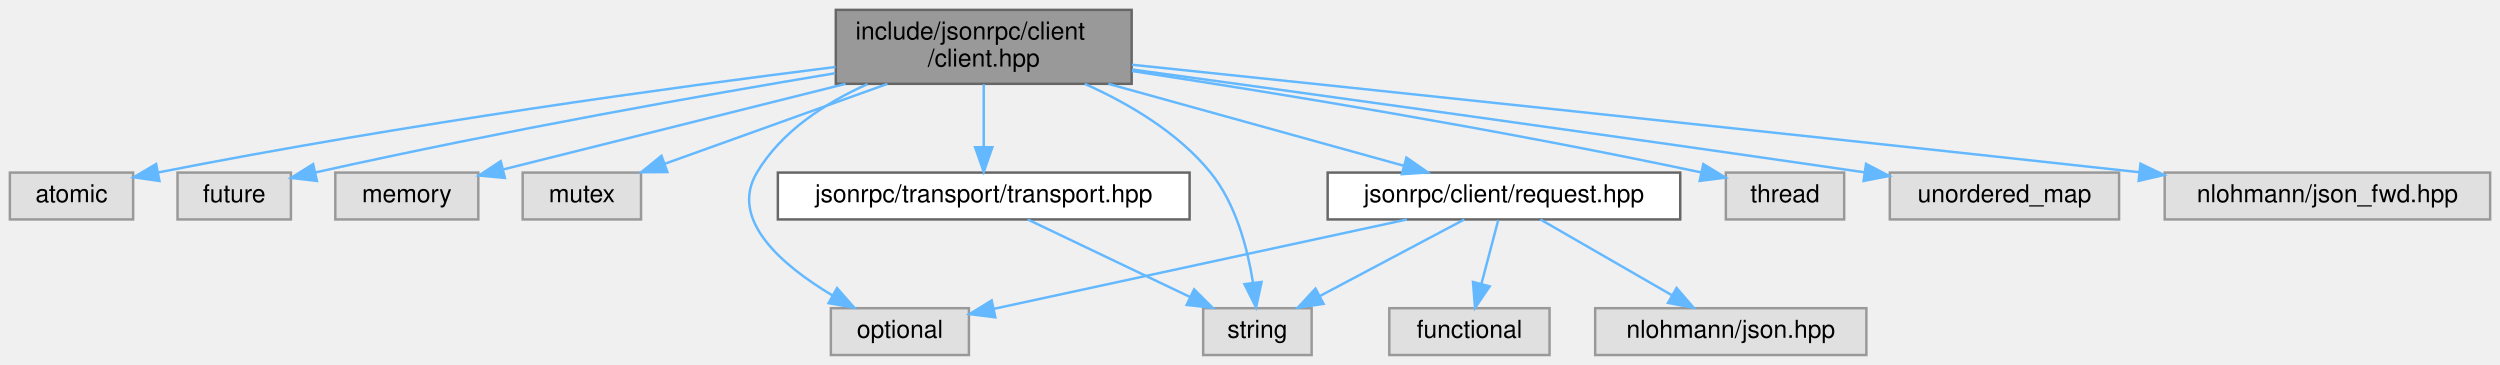
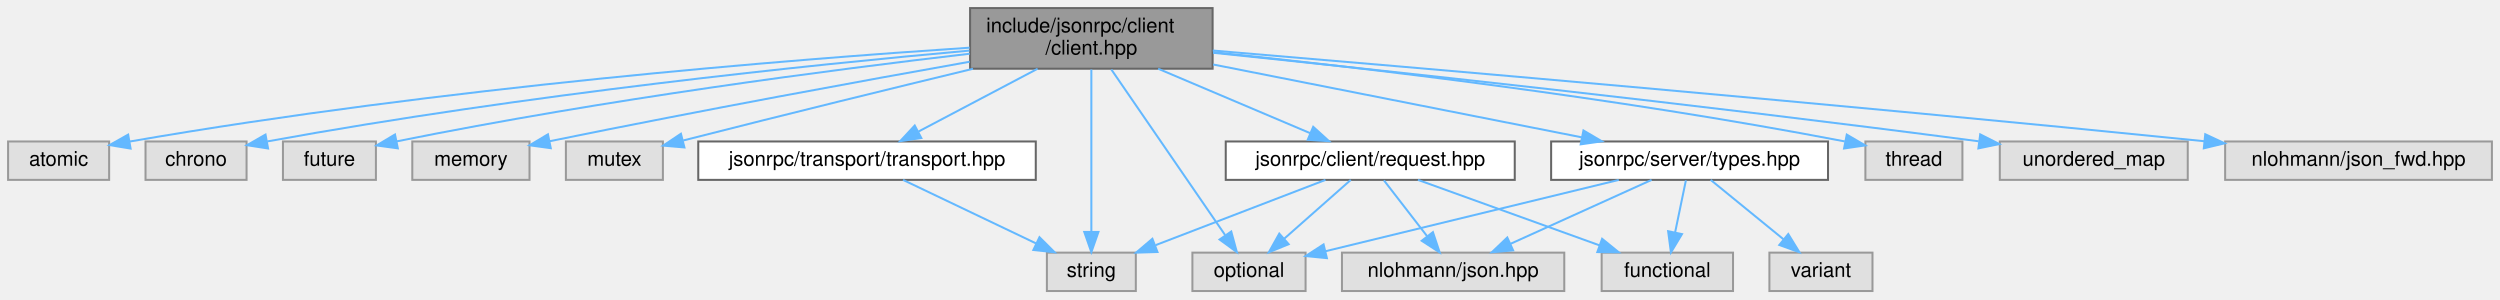
- <svg xmlns="http://www.w3.org/2000/svg" xmlns:xlink="http://www.w3.org/1999/xlink" width="1014pt" height="148pt" viewBox="0.00 0.00 1014.00 148.00">
+ <svg xmlns="http://www.w3.org/2000/svg" xmlns:xlink="http://www.w3.org/1999/xlink" width="1237pt" height="148pt" viewBox="0.00 0.00 1237.00 148.00">
  <g id="graph0" class="graph" transform="scale(1 1) rotate(0) translate(4 144)">
    <g id="Node000001" class="node">
      <g id="a_Node000001">
        <a xlink:title=" ">
-           <polygon fill="#999999" stroke="#666666" points="455,-140 335,-140 335,-110 455,-110 455,-140" />
-           <text text-anchor="start" x="343" y="-128" font-family="Helvetica,sans-Serif" font-size="10.00">include/jsonrpc/client</text>
-           <text text-anchor="middle" x="395" y="-117" font-family="Helvetica,sans-Serif" font-size="10.00">/client.hpp</text>
+           <polygon fill="#999999" stroke="#666666" points="596,-140 476,-140 476,-110 596,-110 596,-140" />
+           <text text-anchor="start" x="484" y="-128" font-family="Helvetica,sans-Serif" font-size="10.00">include/jsonrpc/client</text>
+           <text text-anchor="middle" x="536" y="-117" font-family="Helvetica,sans-Serif" font-size="10.00">/client.hpp</text>
        </a>
      </g>
    </g>
    <g id="Node000002" class="node">
      <g id="a_Node000002">
        <a xlink:title=" ">
          <polygon fill="#e0e0e0" stroke="#999999" points="50,-74 0,-74 0,-55 50,-55 50,-74" />
          <text text-anchor="middle" x="25" y="-62" font-family="Helvetica,sans-Serif" font-size="10.00">atomic</text>
        </a>
      </g>
    </g>
    <g id="edge1_Node000001_Node000002" class="edge">
      <g id="a_edge1_Node000001_Node000002">
        <a xlink:title=" ">
-           <path fill="none" stroke="#63b8ff" d="M334.91,-116.85C269.56,-108.67 161.87,-94.02 60.03,-74.04" />
-           <polygon fill="#63b8ff" stroke="#63b8ff" points="60.68,-70.6 50.19,-72.09 59.32,-77.47 60.68,-70.6" />
+           <path fill="none" stroke="#63b8ff" d="M475.76,-120.41C386.85,-114.51 215.2,-100.84 60.34,-74" />
+           <polygon fill="#63b8ff" stroke="#63b8ff" points="60.62,-70.49 50.17,-72.21 59.41,-77.39 60.62,-70.49" />
        </a>
      </g>
    </g>
    <g id="Node000003" class="node">
      <g id="a_Node000003">
        <a xlink:title=" ">
-           <polygon fill="#e0e0e0" stroke="#999999" points="114,-74 68,-74 68,-55 114,-55 114,-74" />
-           <text text-anchor="middle" x="91" y="-62" font-family="Helvetica,sans-Serif" font-size="10.00">future</text>
+           <polygon fill="#e0e0e0" stroke="#999999" points="118,-74 68,-74 68,-55 118,-55 118,-74" />
+           <text text-anchor="middle" x="93" y="-62" font-family="Helvetica,sans-Serif" font-size="10.00">chrono</text>
        </a>
      </g>
    </g>
    <g id="edge2_Node000001_Node000003" class="edge">
      <g id="a_edge2_Node000001_Node000003">
        <a xlink:title=" ">
-           <path fill="none" stroke="#63b8ff" d="M334.77,-114.31C281.74,-105.47 202.23,-91.45 124.04,-74.09" />
-           <polygon fill="#63b8ff" stroke="#63b8ff" points="124.54,-70.61 114.02,-71.84 123.01,-77.45 124.54,-70.61" />
+           <path fill="none" stroke="#63b8ff" d="M475.7,-118.97C397.64,-111.95 257.27,-97.54 128.24,-74.02" />
+           <polygon fill="#63b8ff" stroke="#63b8ff" points="128.64,-70.53 118.18,-72.16 127.37,-77.42 128.64,-70.53" />
        </a>
      </g>
    </g>
    <g id="Node000004" class="node">
      <g id="a_Node000004">
        <a xlink:title=" ">
-           <polygon fill="#e0e0e0" stroke="#999999" points="190,-74 132,-74 132,-55 190,-55 190,-74" />
-           <text text-anchor="middle" x="161" y="-62" font-family="Helvetica,sans-Serif" font-size="10.00">memory</text>
+           <polygon fill="#e0e0e0" stroke="#999999" points="182,-74 136,-74 136,-55 182,-55 182,-74" />
+           <text text-anchor="middle" x="159" y="-62" font-family="Helvetica,sans-Serif" font-size="10.00">future</text>
        </a>
      </g>
    </g>
    <g id="edge3_Node000001_Node000004" class="edge">
      <g id="a_edge3_Node000001_Node000004">
        <a xlink:title=" ">
-           <path fill="none" stroke="#63b8ff" d="M338.95,-109.99C296.19,-99.3 238.36,-84.84 200.39,-75.35" />
-           <polygon fill="#63b8ff" stroke="#63b8ff" points="200.79,-71.84 190.24,-72.81 199.09,-78.63 200.79,-71.84" />
+           <path fill="none" stroke="#63b8ff" d="M475.8,-117.42C408.76,-109.61 297.04,-95.16 192.15,-74.03" />
+           <polygon fill="#63b8ff" stroke="#63b8ff" points="192.84,-70.6 182.34,-72.03 191.44,-77.46 192.84,-70.6" />
        </a>
      </g>
    </g>
    <g id="Node000005" class="node">
      <g id="a_Node000005">
        <a xlink:title=" ">
-           <polygon fill="#e0e0e0" stroke="#999999" points="256,-74 208,-74 208,-55 256,-55 256,-74" />
-           <text text-anchor="middle" x="232" y="-62" font-family="Helvetica,sans-Serif" font-size="10.00">mutex</text>
+           <polygon fill="#e0e0e0" stroke="#999999" points="258,-74 200,-74 200,-55 258,-55 258,-74" />
+           <text text-anchor="middle" x="229" y="-62" font-family="Helvetica,sans-Serif" font-size="10.00">memory</text>
        </a>
      </g>
    </g>
    <g id="edge4_Node000001_Node000005" class="edge">
      <g id="a_edge4_Node000001_Node000005">
        <a xlink:title=" ">
-           <path fill="none" stroke="#63b8ff" d="M355.96,-109.99C328.4,-100.1 291.85,-86.98 265.59,-77.56" />
-           <polygon fill="#63b8ff" stroke="#63b8ff" points="266.67,-74.22 256.07,-74.14 264.3,-80.81 266.67,-74.22" />
+           <path fill="none" stroke="#63b8ff" d="M475.78,-113.45C423.42,-104.13 345.28,-89.88 267.94,-74.13" />
+           <polygon fill="#63b8ff" stroke="#63b8ff" points="268.52,-70.68 258.02,-72.11 267.12,-77.54 268.52,-70.68" />
        </a>
      </g>
    </g>
    <g id="Node000006" class="node">
      <g id="a_Node000006">
        <a xlink:title=" ">
-           <polygon fill="#e0e0e0" stroke="#999999" points="389,-19 333,-19 333,0 389,0 389,-19" />
-           <text text-anchor="middle" x="361" y="-7" font-family="Helvetica,sans-Serif" font-size="10.00">optional</text>
+           <polygon fill="#e0e0e0" stroke="#999999" points="324,-74 276,-74 276,-55 324,-55 324,-74" />
+           <text text-anchor="middle" x="300" y="-62" font-family="Helvetica,sans-Serif" font-size="10.00">mutex</text>
        </a>
      </g>
    </g>
    <g id="edge5_Node000001_Node000006" class="edge">
      <g id="a_edge5_Node000001_Node000006">
        <a xlink:title=" ">
-           <path fill="none" stroke="#63b8ff" d="M347.88,-109.89C330.65,-102.2 312.94,-90.72 303,-74 291.55,-54.75 313.44,-36.25 333.52,-24.24" />
-           <polygon fill="#63b8ff" stroke="#63b8ff" points="335.5,-27.15 342.5,-19.2 332.07,-21.04 335.5,-27.15" />
+           <path fill="none" stroke="#63b8ff" d="M477.45,-109.97C439.02,-100.68 387.41,-88.08 334.08,-74.5" />
+           <polygon fill="#63b8ff" stroke="#63b8ff" points="334.65,-71.04 324.1,-71.95 332.92,-77.82 334.65,-71.04" />
        </a>
      </g>
    </g>
    <g id="Node000007" class="node">
      <g id="a_Node000007">
        <a xlink:title=" ">
-           <polygon fill="#e0e0e0" stroke="#999999" points="528,-19 484,-19 484,0 528,0 528,-19" />
-           <text text-anchor="middle" x="506" y="-7" font-family="Helvetica,sans-Serif" font-size="10.00">string</text>
+           <polygon fill="#e0e0e0" stroke="#999999" points="642,-19 586,-19 586,0 642,0 642,-19" />
+           <text text-anchor="middle" x="614" y="-7" font-family="Helvetica,sans-Serif" font-size="10.00">optional</text>
        </a>
      </g>
    </g>
    <g id="edge6_Node000001_Node000007" class="edge">
      <g id="a_edge6_Node000001_Node000007">
        <a xlink:title=" ">
-           <path fill="none" stroke="#63b8ff" d="M435.99,-109.98C453.92,-101.97 473.82,-90.23 487,-74 497.31,-61.3 502.03,-43.12 504.19,-29.46" />
-           <polygon fill="#63b8ff" stroke="#63b8ff" points="507.69,-29.63 505.46,-19.27 500.75,-28.76 507.69,-29.63" />
+           <path fill="none" stroke="#63b8ff" d="M545.88,-109.63C560.23,-88.75 586.79,-50.09 602.17,-27.72" />
+           <polygon fill="#63b8ff" stroke="#63b8ff" points="605.22,-29.45 608,-19.23 599.45,-25.49 605.22,-29.45" />
        </a>
      </g>
    </g>
    <g id="Node000008" class="node">
      <g id="a_Node000008">
        <a xlink:title=" ">
-           <polygon fill="#e0e0e0" stroke="#999999" points="744,-74 696,-74 696,-55 744,-55 744,-74" />
-           <text text-anchor="middle" x="720" y="-62" font-family="Helvetica,sans-Serif" font-size="10.00">thread</text>
+           <polygon fill="#e0e0e0" stroke="#999999" points="558,-19 514,-19 514,0 558,0 558,-19" />
+           <text text-anchor="middle" x="536" y="-7" font-family="Helvetica,sans-Serif" font-size="10.00">string</text>
        </a>
      </g>
    </g>
    <g id="edge7_Node000001_Node000008" class="edge">
      <g id="a_edge7_Node000001_Node000008">
        <a xlink:title=" ">
-           <path fill="none" stroke="#63b8ff" d="M455.12,-115.19C512.15,-106.5 600.43,-92.17 686.02,-74.06" />
-           <polygon fill="#63b8ff" stroke="#63b8ff" points="686.86,-77.46 695.9,-71.95 685.39,-70.62 686.86,-77.46" />
+           <path fill="none" stroke="#63b8ff" d="M536,-109.63C536,-89.21 536,-51.81 536,-29.24" />
+           <polygon fill="#63b8ff" stroke="#63b8ff" points="539.5,-29.23 536,-19.23 532.5,-29.23 539.5,-29.23" />
        </a>
      </g>
    </g>
    <g id="Node000009" class="node">
      <g id="a_Node000009">
        <a xlink:title=" ">
-           <polygon fill="#e0e0e0" stroke="#999999" points="855.5,-74 762.5,-74 762.5,-55 855.5,-55 855.5,-74" />
-           <text text-anchor="middle" x="809" y="-62" font-family="Helvetica,sans-Serif" font-size="10.00">unordered_map</text>
+           <polygon fill="#e0e0e0" stroke="#999999" points="967,-74 919,-74 919,-55 967,-55 967,-74" />
+           <text text-anchor="middle" x="943" y="-62" font-family="Helvetica,sans-Serif" font-size="10.00">thread</text>
        </a>
      </g>
    </g>
    <g id="edge8_Node000001_Node000009" class="edge">
      <g id="a_edge8_Node000001_Node000009">
        <a xlink:title=" ">
-           <path fill="none" stroke="#63b8ff" d="M455.21,-115.81C524.29,-106.37 641.26,-90.23 752.23,-74.1" />
-           <polygon fill="#63b8ff" stroke="#63b8ff" points="752.86,-77.54 762.26,-72.64 751.86,-70.61 752.86,-77.54" />
+           <path fill="none" stroke="#63b8ff" d="M596.28,-118.18C668.39,-110.71 792.91,-96.25 908.81,-74.02" />
+           <polygon fill="#63b8ff" stroke="#63b8ff" points="909.78,-77.4 918.92,-72.05 908.44,-70.53 909.78,-77.4" />
        </a>
      </g>
    </g>
    <g id="Node000010" class="node">
      <g id="a_Node000010">
        <a xlink:title=" ">
-           <polygon fill="#e0e0e0" stroke="#999999" points="1006,-74 874,-74 874,-55 1006,-55 1006,-74" />
-           <text text-anchor="middle" x="940" y="-62" font-family="Helvetica,sans-Serif" font-size="10.00">nlohmann/json_fwd.hpp</text>
+           <polygon fill="#e0e0e0" stroke="#999999" points="1078.5,-74 985.5,-74 985.5,-55 1078.5,-55 1078.5,-74" />
+           <text text-anchor="middle" x="1032" y="-62" font-family="Helvetica,sans-Serif" font-size="10.00">unordered_map</text>
        </a>
      </g>
    </g>
    <g id="edge9_Node000001_Node000010" class="edge">
      <g id="a_edge9_Node000001_Node000010">
        <a xlink:title=" ">
-           <path fill="none" stroke="#63b8ff" d="M455.11,-117.74C542.58,-108.6 710.37,-90.95 863.67,-74.14" />
-           <polygon fill="#63b8ff" stroke="#63b8ff" points="864.19,-77.6 873.75,-73.03 863.43,-70.65 864.19,-77.6" />
+           <path fill="none" stroke="#63b8ff" d="M596.23,-117.88C679.07,-109.3 833.1,-92.77 975.07,-74.08" />
+           <polygon fill="#63b8ff" stroke="#63b8ff" points="975.81,-77.51 985.27,-72.73 974.9,-70.57 975.81,-77.51" />
        </a>
      </g>
    </g>
    <g id="Node000011" class="node">
      <g id="a_Node000011">
-         <a xlink:href="client_2request_8hpp.html" target="_top" xlink:title=" ">
-           <polygon fill="white" stroke="#666666" points="677.5,-74 534.5,-74 534.5,-55 677.5,-55 677.5,-74" />
-           <text text-anchor="middle" x="606" y="-62" font-family="Helvetica,sans-Serif" font-size="10.00">jsonrpc/client/request.hpp</text>
+         <a xlink:title=" ">
+           <polygon fill="#e0e0e0" stroke="#999999" points="1229,-74 1097,-74 1097,-55 1229,-55 1229,-74" />
+           <text text-anchor="middle" x="1163" y="-62" font-family="Helvetica,sans-Serif" font-size="10.00">nlohmann/json_fwd.hpp</text>
        </a>
      </g>
    </g>
    <g id="edge10_Node000001_Node000011" class="edge">
      <g id="a_edge10_Node000001_Node000011">
        <a xlink:title=" ">
-           <path fill="none" stroke="#63b8ff" d="M445.54,-109.99C482.27,-99.8 531.33,-86.2 565.49,-76.73" />
-           <polygon fill="#63b8ff" stroke="#63b8ff" points="566.45,-80.1 575.15,-74.05 564.58,-73.35 566.45,-80.1" />
+           <path fill="none" stroke="#63b8ff" d="M596.08,-119C695.7,-110.62 901.61,-92.88 1086.57,-74.13" />
+           <polygon fill="#63b8ff" stroke="#63b8ff" points="1087.16,-77.58 1096.76,-73.09 1086.45,-70.62 1087.16,-77.58" />
+         </a>
+       </g>
+     </g>
+     <g id="Node000012" class="node">
+       <g id="a_Node000012">
+         <a xlink:href="client_2request_8hpp.html" target="_top" xlink:title=" ">
+           <polygon fill="white" stroke="#666666" points="745.5,-74 602.5,-74 602.5,-55 745.5,-55 745.5,-74" />
+           <text text-anchor="middle" x="674" y="-62" font-family="Helvetica,sans-Serif" font-size="10.00">jsonrpc/client/request.hpp</text>
+         </a>
+       </g>
+     </g>
+     <g id="edge11_Node000001_Node000012" class="edge">
+       <g id="a_edge11_Node000001_Node000012">
+         <a xlink:title=" ">
+           <path fill="none" stroke="#63b8ff" d="M569.05,-109.99C591.98,-100.27 622.24,-87.44 644.38,-78.06" />
+           <polygon fill="#63b8ff" stroke="#63b8ff" points="645.78,-81.26 653.62,-74.14 643.05,-74.82 645.78,-81.26" />
+         </a>
+       </g>
+     </g>
+     <g id="Node000015" class="node">
+       <g id="a_Node000015">
+         <a xlink:href="types_8hpp.html" target="_top" xlink:title=" ">
+           <polygon fill="white" stroke="#666666" points="900.5,-74 763.5,-74 763.5,-55 900.5,-55 900.5,-74" />
+           <text text-anchor="middle" x="832" y="-62" font-family="Helvetica,sans-Serif" font-size="10.00">jsonrpc/server/types.hpp</text>
+         </a>
+       </g>
+     </g>
+     <g id="edge16_Node000001_Node000015" class="edge">
+       <g id="a_edge16_Node000001_Node000015">
+         <a xlink:title=" ">
+           <path fill="none" stroke="#63b8ff" d="M596.26,-112.09C649.82,-101.51 727.38,-86.18 778.72,-76.03" />
+           <polygon fill="#63b8ff" stroke="#63b8ff" points="779.49,-79.45 788.62,-74.07 778.13,-72.58 779.49,-79.45" />
+         </a>
+       </g>
+     </g>
+     <g id="Node000017" class="node">
+       <g id="a_Node000017">
+         <a xlink:href="transport_8hpp.html" target="_top" xlink:title=" ">
+           <polygon fill="white" stroke="#666666" points="508.5,-74 341.5,-74 341.5,-55 508.5,-55 508.5,-74" />
+           <text text-anchor="middle" x="425" y="-62" font-family="Helvetica,sans-Serif" font-size="10.00">jsonrpc/transport/transport.hpp</text>
+         </a>
+       </g>
+     </g>
+     <g id="edge21_Node000001_Node000017" class="edge">
+       <g id="a_edge21_Node000001_Node000017">
+         <a xlink:title=" ">
+           <path fill="none" stroke="#63b8ff" d="M509.41,-109.99C491.55,-100.58 468.16,-88.24 450.52,-78.95" />
+           <polygon fill="#63b8ff" stroke="#63b8ff" points="451.87,-75.71 441.39,-74.14 448.61,-81.9 451.87,-75.71" />
+         </a>
+       </g>
+     </g>
+     <g id="edge13_Node000012_Node000007" class="edge">
+       <g id="a_edge13_Node000012_Node000007">
+         <a xlink:title=" ">
+           <path fill="none" stroke="#63b8ff" d="M664.36,-54.98C655.49,-47.15 642.13,-35.34 631.39,-25.86" />
+           <polygon fill="#63b8ff" stroke="#63b8ff" points="633.63,-23.17 623.82,-19.17 628.99,-28.41 633.63,-23.17" />
+         </a>
+       </g>
+     </g>
+     <g id="edge14_Node000012_Node000008" class="edge">
+       <g id="a_edge14_Node000012_Node000008">
+         <a xlink:title=" ">
+           <path fill="none" stroke="#63b8ff" d="M651.83,-54.98C629.09,-46.25 593.52,-32.59 567.79,-22.71" />
+           <polygon fill="#63b8ff" stroke="#63b8ff" points="568.71,-19.31 558.12,-18.99 566.2,-25.85 568.71,-19.31" />
+         </a>
+       </g>
+     </g>
+     <g id="Node000013" class="node">
+       <g id="a_Node000013">
+         <a xlink:title=" ">
+           <polygon fill="#e0e0e0" stroke="#999999" points="853.5,-19 788.5,-19 788.5,0 853.5,0 853.5,-19" />
+           <text text-anchor="middle" x="821" y="-7" font-family="Helvetica,sans-Serif" font-size="10.00">functional</text>
+         </a>
+       </g>
+     </g>
+     <g id="edge12_Node000012_Node000013" class="edge">
+       <g id="a_edge12_Node000012_Node000013">
+         <a xlink:title=" ">
+           <path fill="none" stroke="#63b8ff" d="M697.62,-54.98C721.9,-46.23 759.95,-32.51 787.37,-22.62" />
+           <polygon fill="#63b8ff" stroke="#63b8ff" points="788.73,-25.85 796.95,-19.17 786.36,-19.27 788.73,-25.85" />
        </a>
      </g>
    </g>
    <g id="Node000014" class="node">
      <g id="a_Node000014">
-         <a xlink:href="transport_8hpp.html" target="_top" xlink:title=" ">
-           <polygon fill="white" stroke="#666666" points="478.5,-74 311.5,-74 311.5,-55 478.5,-55 478.5,-74" />
-           <text text-anchor="middle" x="395" y="-62" font-family="Helvetica,sans-Serif" font-size="10.00">jsonrpc/transport/transport.hpp</text>
-         </a>
-       </g>
-     </g>
-     <g id="edge15_Node000001_Node000014" class="edge">
-       <g id="a_edge15_Node000001_Node000014">
-         <a xlink:title=" ">
-           <path fill="none" stroke="#63b8ff" d="M395,-109.84C395,-102.21 395,-92.7 395,-84.45" />
-           <polygon fill="#63b8ff" stroke="#63b8ff" points="398.5,-84.27 395,-74.27 391.5,-84.27 398.5,-84.27" />
-         </a>
-       </g>
-     </g>
-     <g id="edge12_Node000011_Node000006" class="edge">
-       <g id="a_edge12_Node000011_Node000006">
-         <a xlink:title=" ">
-           <path fill="none" stroke="#63b8ff" d="M566.64,-54.98C520.48,-45 444.52,-28.57 398.98,-18.72" />
-           <polygon fill="#63b8ff" stroke="#63b8ff" points="399.71,-15.29 389.19,-16.6 398.23,-22.13 399.71,-15.29" />
-         </a>
-       </g>
-     </g>
-     <g id="edge13_Node000011_Node000007" class="edge">
-       <g id="a_edge13_Node000011_Node000007">
-         <a xlink:title=" ">
-           <path fill="none" stroke="#63b8ff" d="M589.93,-54.98C574.14,-46.61 549.78,-33.7 531.37,-23.95" />
-           <polygon fill="#63b8ff" stroke="#63b8ff" points="532.83,-20.76 522.36,-19.17 529.56,-26.95 532.83,-20.76" />
-         </a>
-       </g>
-     </g>
-     <g id="Node000012" class="node">
-       <g id="a_Node000012">
-         <a xlink:title=" ">
-           <polygon fill="#e0e0e0" stroke="#999999" points="624.5,-19 559.5,-19 559.5,0 624.5,0 624.5,-19" />
-           <text text-anchor="middle" x="592" y="-7" font-family="Helvetica,sans-Serif" font-size="10.00">functional</text>
-         </a>
-       </g>
-     </g>
-     <g id="edge11_Node000011_Node000012" class="edge">
-       <g id="a_edge11_Node000011_Node000012">
-         <a xlink:title=" ">
-           <path fill="none" stroke="#63b8ff" d="M603.69,-54.75C601.83,-47.72 599.16,-37.62 596.85,-28.84" />
-           <polygon fill="#63b8ff" stroke="#63b8ff" points="600.21,-27.86 594.27,-19.09 593.44,-29.65 600.21,-27.86" />
-         </a>
-       </g>
-     </g>
-     <g id="Node000013" class="node">
-       <g id="a_Node000013">
-         <a xlink:title=" ">
-           <polygon fill="#e0e0e0" stroke="#999999" points="753,-19 643,-19 643,0 753,0 753,-19" />
-           <text text-anchor="middle" x="698" y="-7" font-family="Helvetica,sans-Serif" font-size="10.00">nlohmann/json.hpp</text>
-         </a>
-       </g>
-     </g>
-     <g id="edge14_Node000011_Node000013" class="edge">
-       <g id="a_edge14_Node000011_Node000013">
-         <a xlink:title=" ">
-           <path fill="none" stroke="#63b8ff" d="M620.78,-54.98C635.18,-46.69 657.31,-33.94 674.19,-24.22" />
-           <polygon fill="#63b8ff" stroke="#63b8ff" points="676.03,-27.19 682.95,-19.17 672.54,-21.13 676.03,-27.19" />
-         </a>
-       </g>
-     </g>
-     <g id="edge16_Node000014_Node000007" class="edge">
-       <g id="a_edge16_Node000014_Node000007">
-         <a xlink:title=" ">
-           <path fill="none" stroke="#63b8ff" d="M412.83,-54.98C430.61,-46.5 458.15,-33.35 478.68,-23.54" />
-           <polygon fill="#63b8ff" stroke="#63b8ff" points="480.33,-26.64 487.84,-19.17 477.31,-20.32 480.33,-26.64" />
+         <a xlink:title=" ">
+           <polygon fill="#e0e0e0" stroke="#999999" points="770,-19 660,-19 660,0 770,0 770,-19" />
+           <text text-anchor="middle" x="715" y="-7" font-family="Helvetica,sans-Serif" font-size="10.00">nlohmann/json.hpp</text>
+         </a>
+       </g>
+     </g>
+     <g id="edge15_Node000012_Node000014" class="edge">
+       <g id="a_edge15_Node000012_Node000014">
+         <a xlink:title=" ">
+           <path fill="none" stroke="#63b8ff" d="M680.77,-54.75C686.56,-47.26 695.06,-36.28 702.14,-27.13" />
+           <polygon fill="#63b8ff" stroke="#63b8ff" points="705.01,-29.14 708.36,-19.09 699.47,-24.86 705.01,-29.14" />
+         </a>
+       </g>
+     </g>
+     <g id="edge18_Node000015_Node000007" class="edge">
+       <g id="a_edge18_Node000015_Node000007">
+         <a xlink:title=" ">
+           <path fill="none" stroke="#63b8ff" d="M796.97,-54.98C757.25,-45.33 692.71,-29.64 651.86,-19.7" />
+           <polygon fill="#63b8ff" stroke="#63b8ff" points="652.55,-16.27 642.01,-17.31 650.9,-23.07 652.55,-16.27" />
+         </a>
+       </g>
+     </g>
+     <g id="edge17_Node000015_Node000013" class="edge">
+       <g id="a_edge17_Node000015_Node000013">
+         <a xlink:title=" ">
+           <path fill="none" stroke="#63b8ff" d="M830.18,-54.75C828.74,-47.8 826.68,-37.85 824.87,-29.13" />
+           <polygon fill="#63b8ff" stroke="#63b8ff" points="828.24,-28.17 822.78,-19.09 821.39,-29.59 828.24,-28.17" />
+         </a>
+       </g>
+     </g>
+     <g id="edge20_Node000015_Node000014" class="edge">
+       <g id="a_edge20_Node000015_Node000014">
+         <a xlink:title=" ">
+           <path fill="none" stroke="#63b8ff" d="M813.2,-54.98C794.38,-46.46 765.18,-33.23 743.5,-23.41" />
+           <polygon fill="#63b8ff" stroke="#63b8ff" points="744.69,-20.11 734.14,-19.17 741.8,-26.48 744.69,-20.11" />
+         </a>
+       </g>
+     </g>
+     <g id="Node000016" class="node">
+       <g id="a_Node000016">
+         <a xlink:title=" ">
+           <polygon fill="#e0e0e0" stroke="#999999" points="922.5,-19 871.5,-19 871.5,0 922.5,0 922.5,-19" />
+           <text text-anchor="middle" x="897" y="-7" font-family="Helvetica,sans-Serif" font-size="10.00">variant</text>
+         </a>
+       </g>
+     </g>
+     <g id="edge19_Node000015_Node000016" class="edge">
+       <g id="a_edge19_Node000015_Node000016">
+         <a xlink:title=" ">
+           <path fill="none" stroke="#63b8ff" d="M842.44,-54.98C852.15,-47.07 866.82,-35.11 878.5,-25.58" />
+           <polygon fill="#63b8ff" stroke="#63b8ff" points="880.83,-28.2 886.37,-19.17 876.4,-22.78 880.83,-28.2" />
+         </a>
+       </g>
+     </g>
+     <g id="edge22_Node000017_Node000008" class="edge">
+       <g id="a_edge22_Node000017_Node000008">
+         <a xlink:title=" ">
+           <path fill="none" stroke="#63b8ff" d="M442.83,-54.98C460.61,-46.5 488.15,-33.35 508.68,-23.54" />
+           <polygon fill="#63b8ff" stroke="#63b8ff" points="510.33,-26.64 517.84,-19.17 507.31,-20.32 510.33,-26.64" />
        </a>
      </g>
    </g>
  </g>
</svg>
